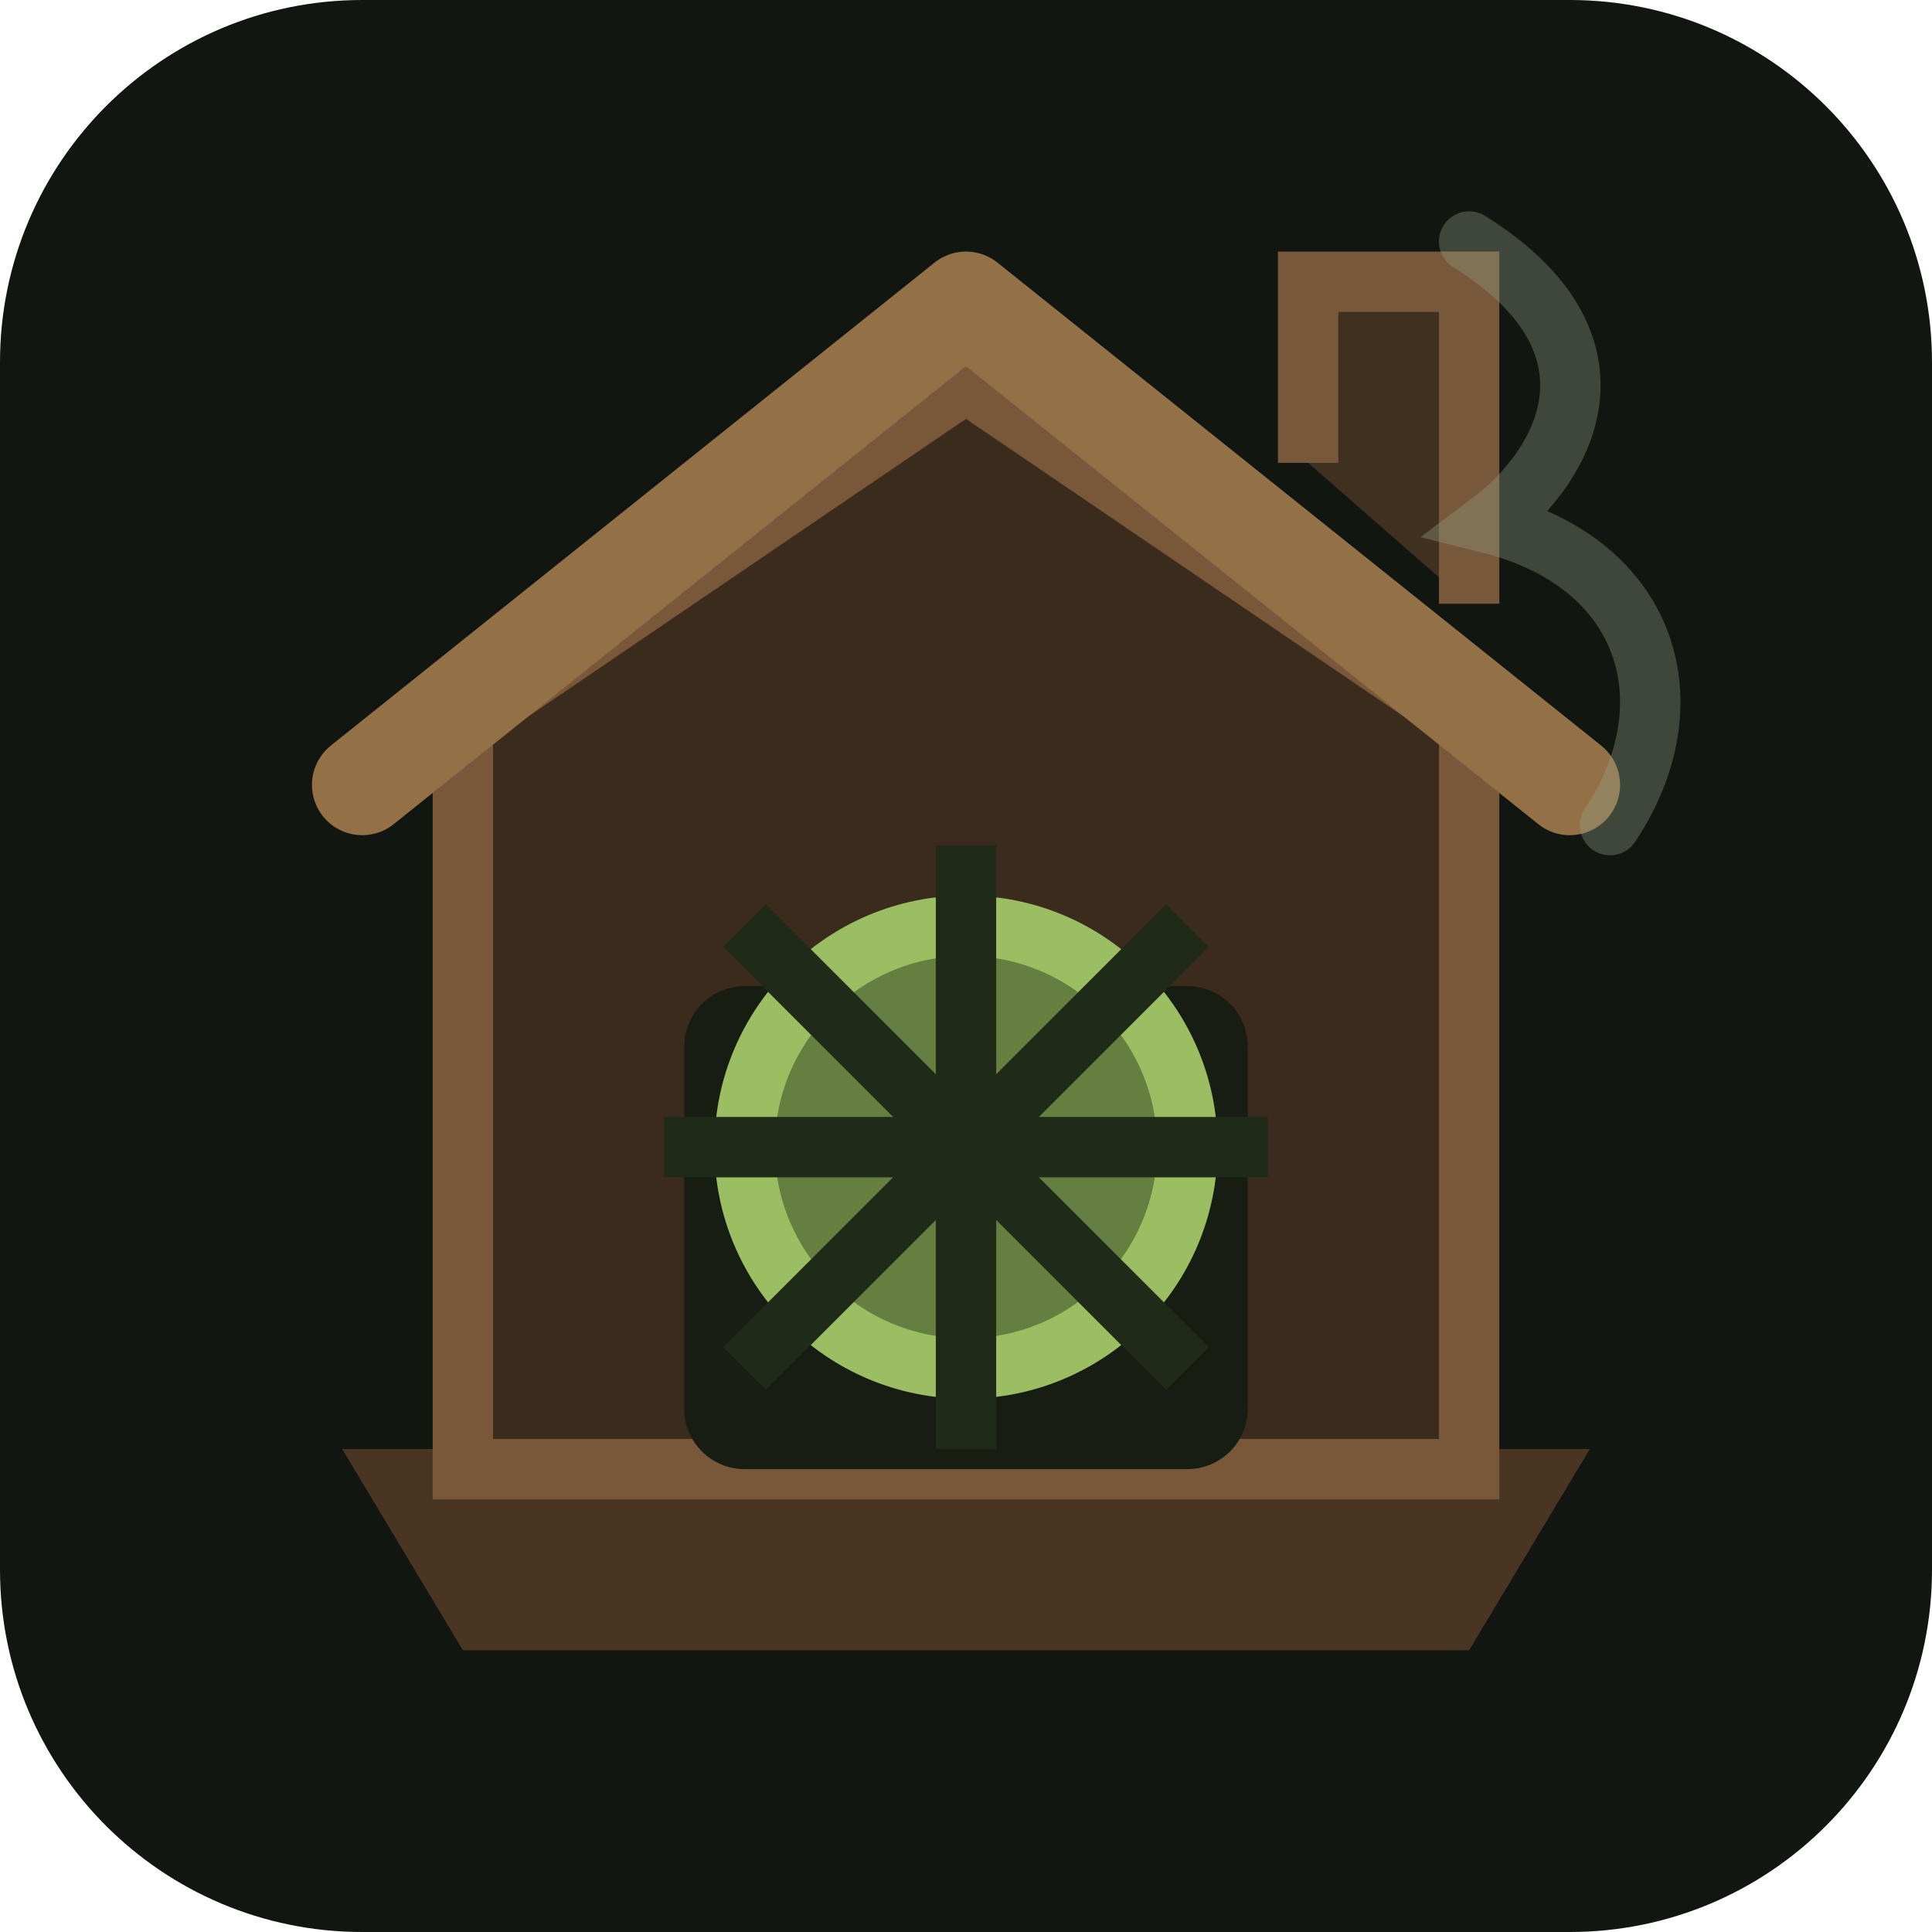
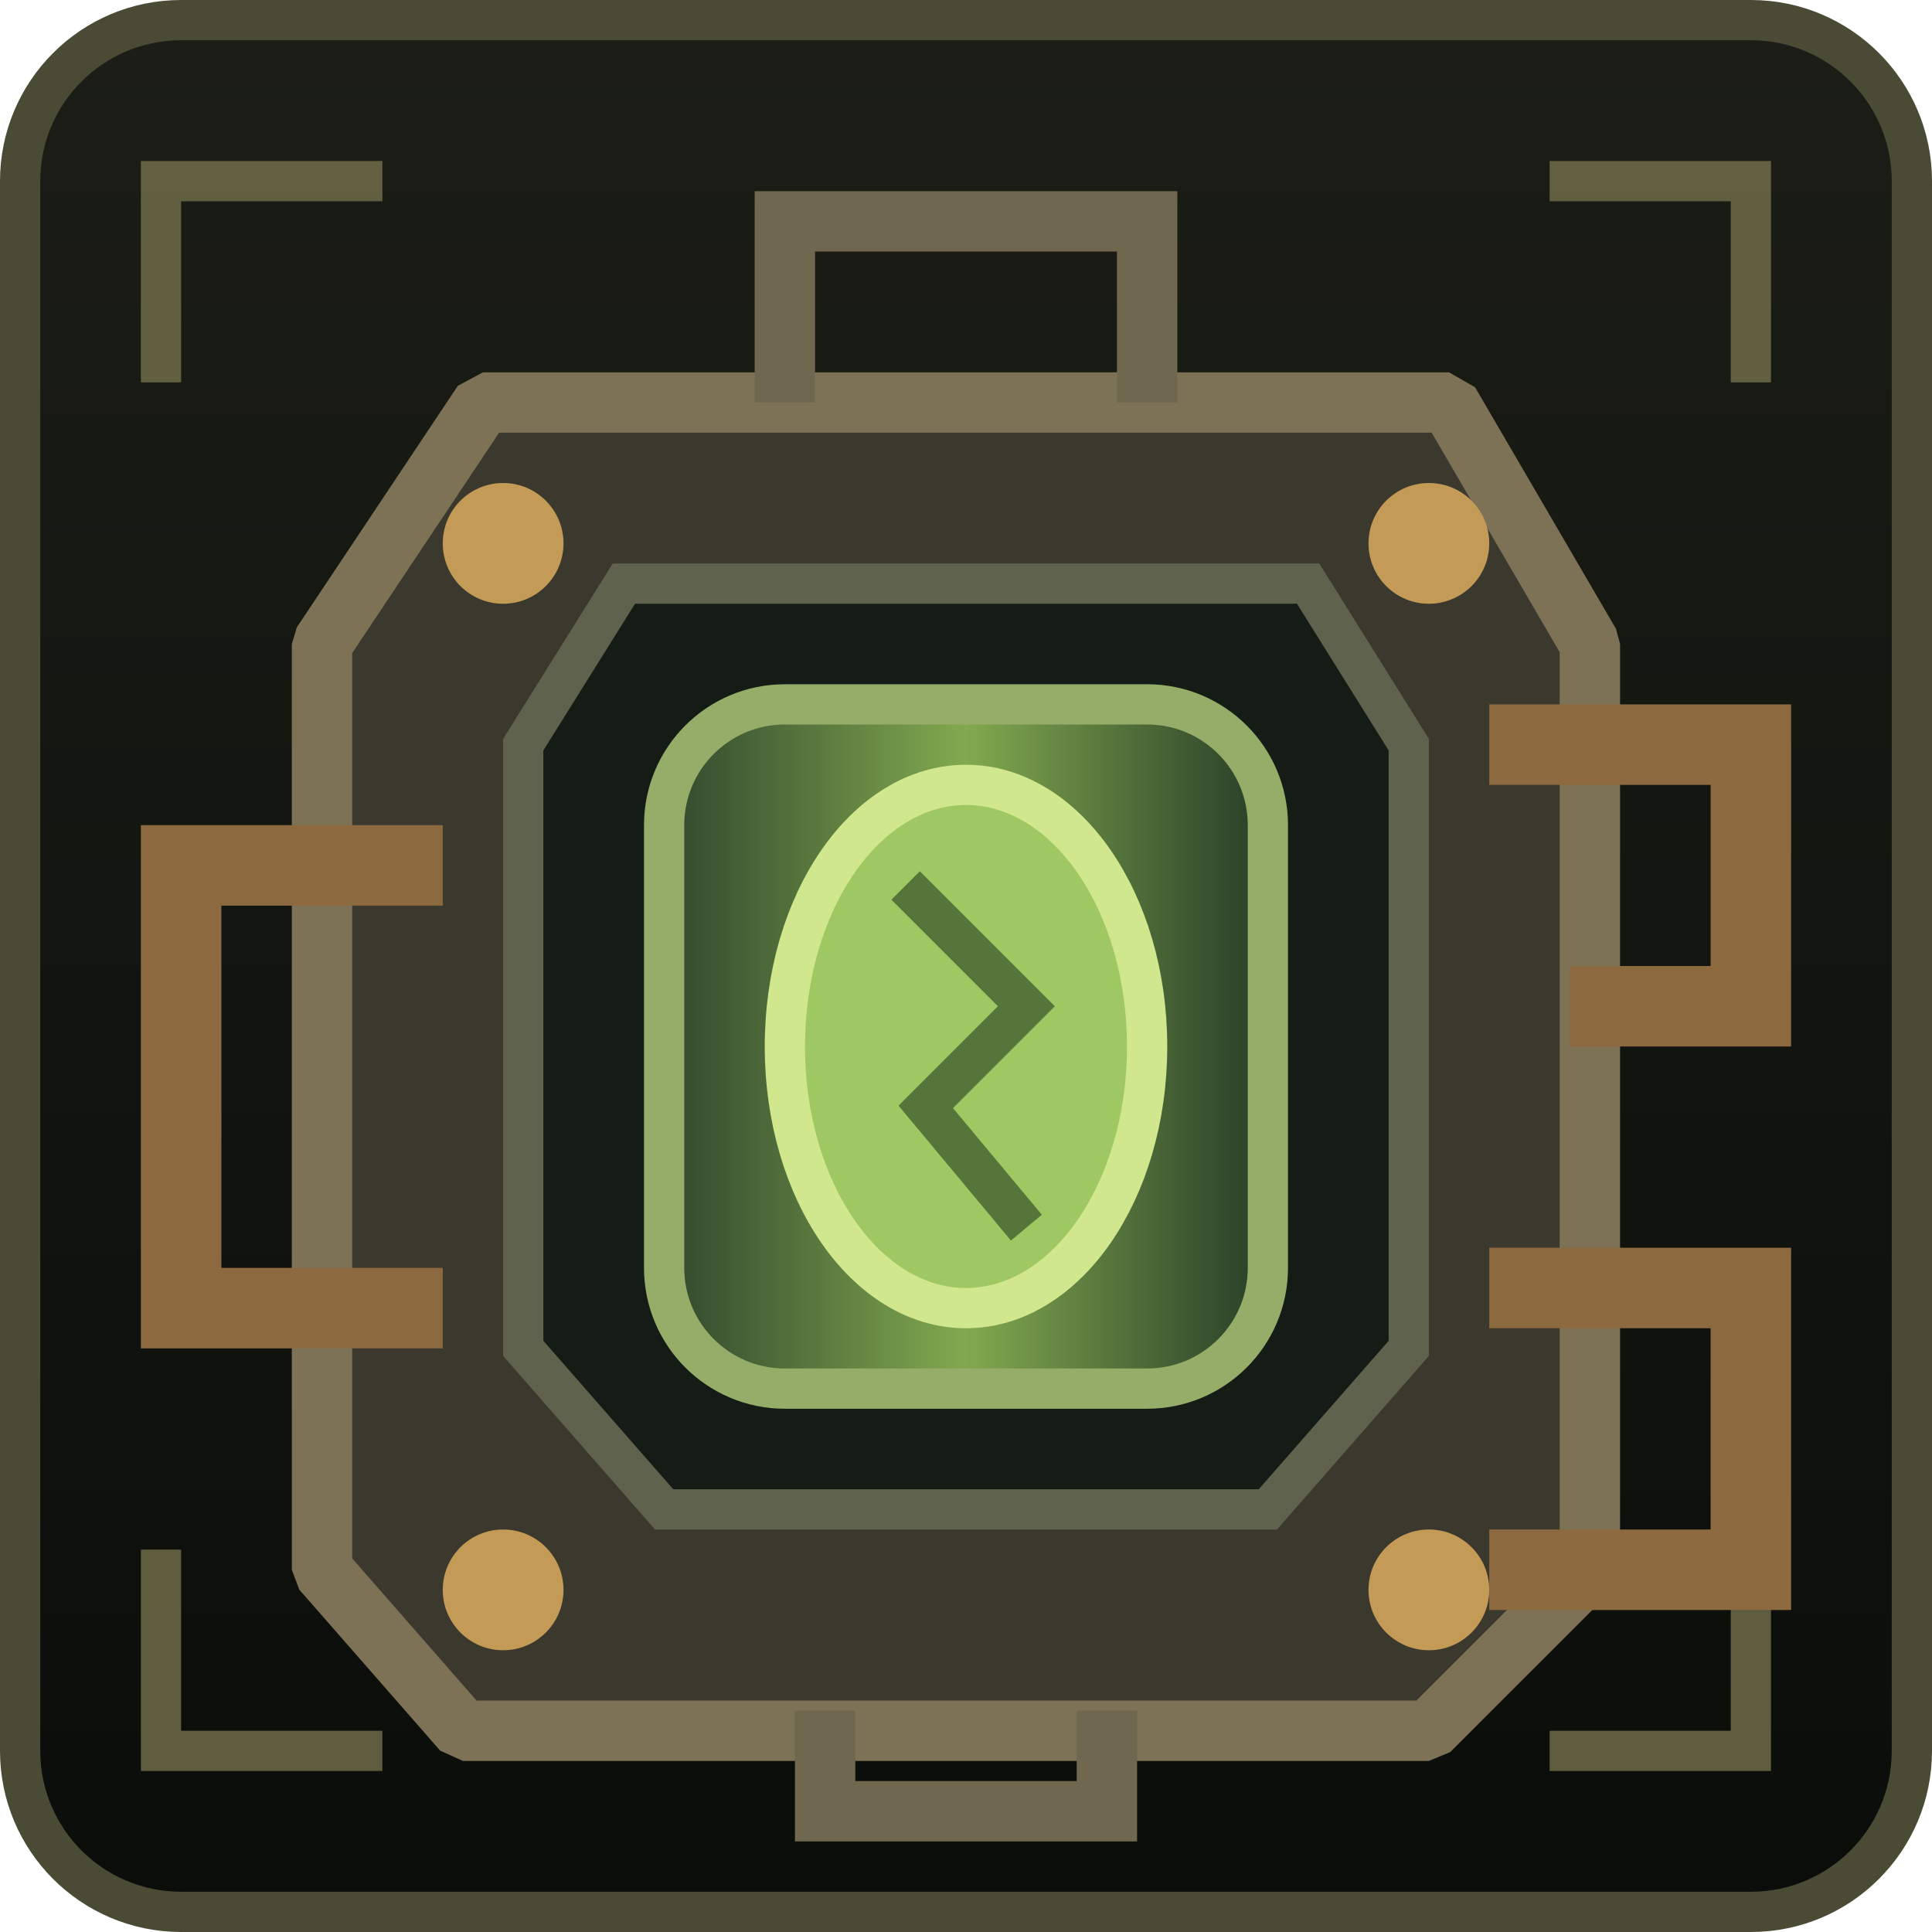
<svg xmlns="http://www.w3.org/2000/svg" viewBox="0 0 96 96" role="img" aria-labelledby="title">
-   <rect width="96" height="96" rx="18" fill="#111611" />
-   <path d="M17 72h62l-6 10H23l-6-10Z" fill="#4a3522" />
-   <path d="M23 36 48 19l25 17v37H23V36Z" fill="#3a2b1d" stroke="#79583a" stroke-width="3" />
-   <path d="M18 39 48 15l30 24" fill="none" stroke="#947047" stroke-width="5" stroke-linecap="round" stroke-linejoin="round" />
-   <rect x="34" y="49" width="28" height="24" rx="3" fill="#171d12" />
-   <circle cx="48" cy="57" r="11" fill="#647f3f" stroke="#9bbe63" stroke-width="3" />
-   <path d="M48 42v30M33 57h30M37 46l22 22M59 46 37 68" stroke="#1f2b18" stroke-width="3" />
-   <path d="M65 23v-9h8v16" fill="#403020" stroke="#77583a" stroke-width="3" />
-   <path d="M73 12c8 5 5 11 1 14 8 2 10 9 6 15" fill="none" stroke="#95a38a" stroke-width="3" stroke-linecap="round" opacity=".35" />
+   <defs>
+     <linearGradient id="bg" x1="0" y1="0" x2="0" y2="1">
+       <stop stop-color="#1b1d16" />
+       <stop offset="1" stop-color="#0a0d09" />
+     </linearGradient>
+     <linearGradient id="glass" x1="0" x2="1">
+       <stop stop-color="#31472d" />
+       <stop offset=".5" stop-color="#82a94f" />
+       <stop offset="1" stop-color="#273d27" />
+     </linearGradient>
+   </defs>
+   <rect x="1" y="1" width="94" height="94" rx="8" fill="url(#bg)" stroke="#4a4b35" stroke-width="2" />
+   <path d="M8 19V9h11M77 9h10v10M8 77v10h11M77 87h10V77" fill="none" stroke="#817c54" stroke-width="2" opacity=".7" />
+   <path d="M24 20h48l7 12v46l-8 8H23l-7-8V32l8-12Z" fill="#3b382d" stroke="#7d7256" stroke-width="3" stroke-linejoin="bevel" />
+   <path d="M31 29h34l5 8v30l-7 8H33l-7-8V37l5-8Z" fill="#151b15" stroke="#5f624d" stroke-width="2" />
+   <rect x="33" y="35" width="30" height="34" rx="6" fill="url(#glass)" stroke="#95ad68" stroke-width="2" />
+   <ellipse cx="48" cy="52" rx="9" ry="13" fill="#9fc863" stroke="#d0e78e" stroke-width="2" />
+   <path d="m45 44 6 6-5 5 5 6" fill="none" stroke="#56753b" stroke-width="2" />
+   <path d="M20 43H9v22h11M76 37h11v13h-7m-4 14h11v14H76" fill="none" stroke="#8c693f" stroke-width="4" stroke-linecap="square" />
+   <circle cx="25" cy="27" r="3" fill="#c49a57" />
+   <circle cx="71" cy="27" r="3" fill="#c49a57" />
+   <circle cx="25" cy="79" r="3" fill="#c49a57" />
+   <circle cx="71" cy="79" r="3" fill="#c49a57" />
+   <path d="M39 20V11h18v9M41 85v5h14v-5" fill="none" stroke="#6f684f" stroke-width="3" />
</svg>
